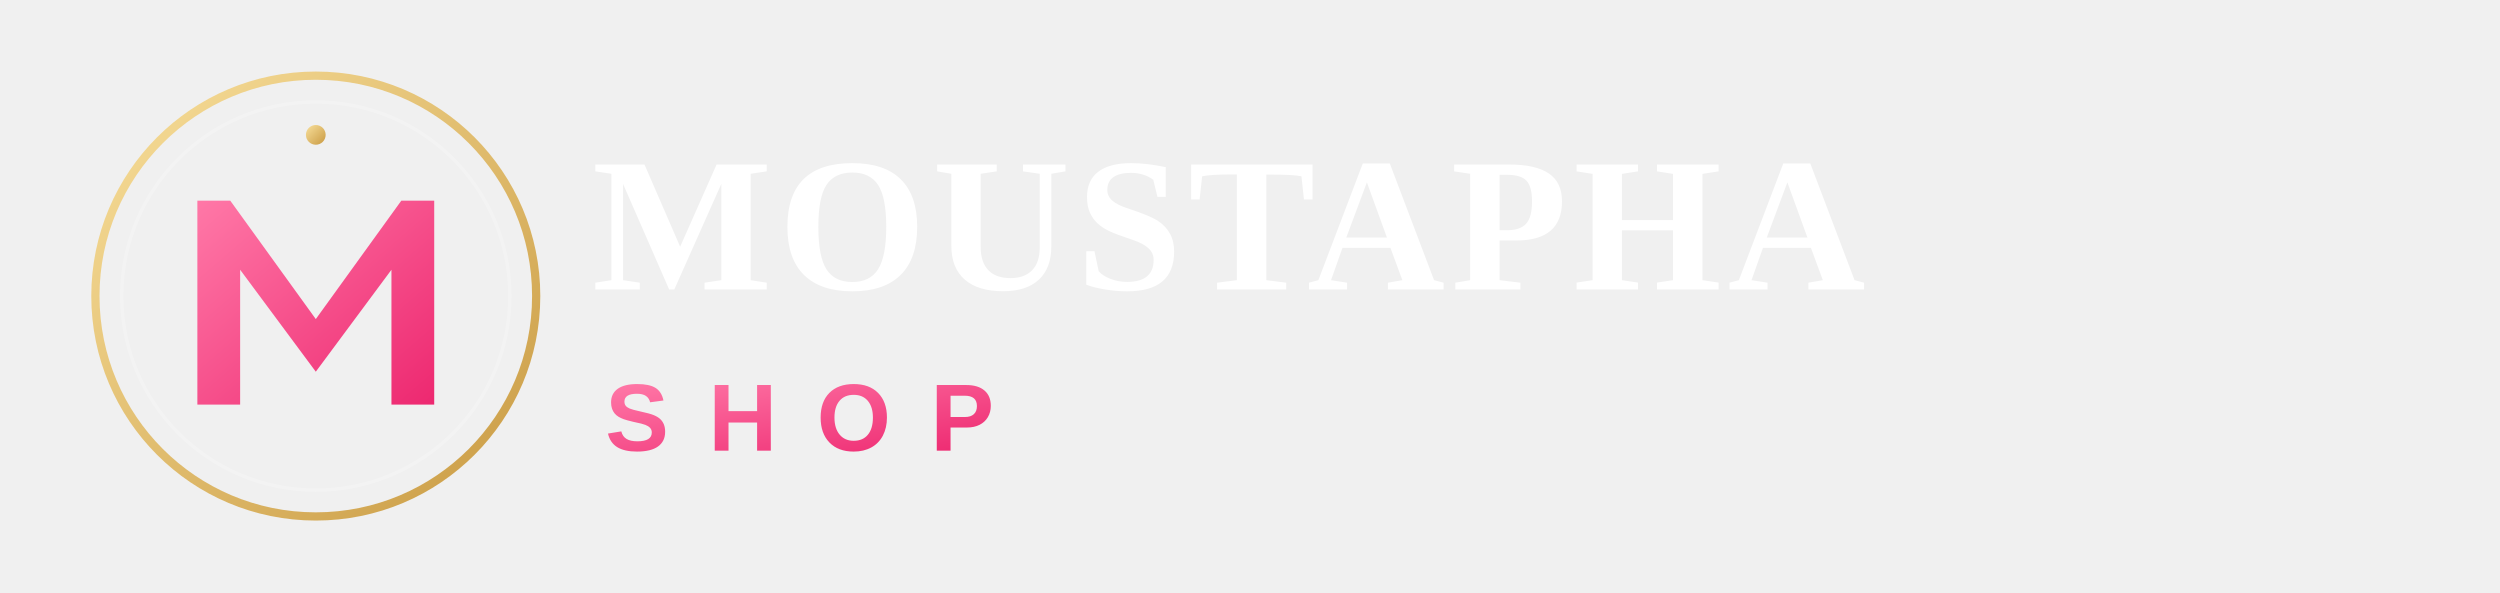
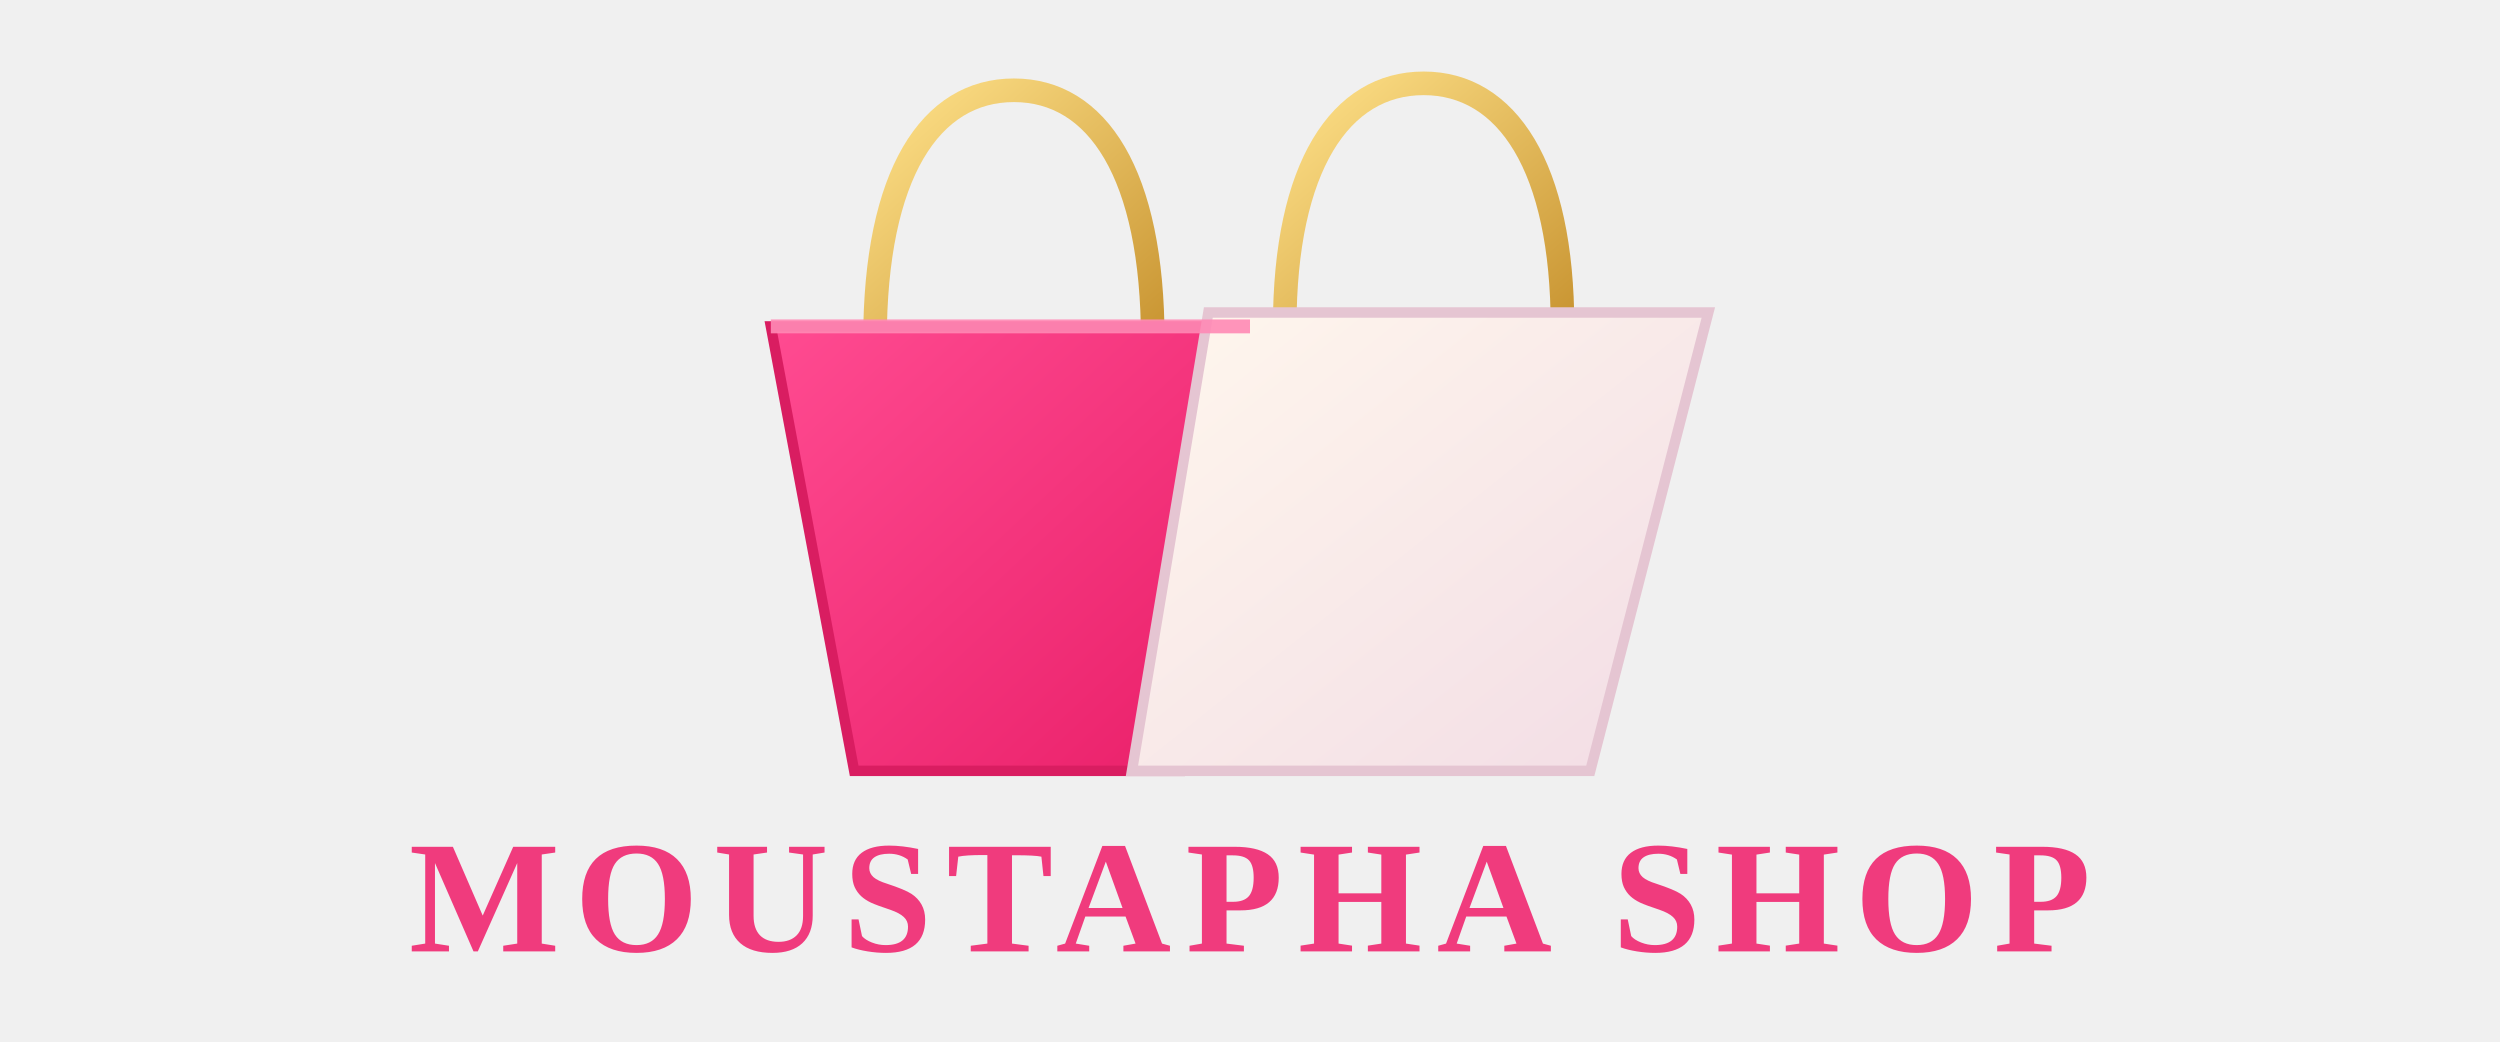
- <svg xmlns="http://www.w3.org/2000/svg" viewBox="0 0 760 180" role="img" aria-labelledby="title desc">
+ <svg xmlns="http://www.w3.org/2000/svg" viewBox="0 0 360 150" role="img" aria-labelledby="title desc">
  <defs>
-     <linearGradient id="pink" x1="0" y1="0" x2="1" y2="1">
-       <stop offset="0" stop-color="#ff78a7" />
-       <stop offset="1" stop-color="#ed2870" />
+     <linearGradient id="bagPink" x1="0" y1="0" x2="1" y2="1">
+       <stop offset="0" stop-color="#ff4b91" />
+       <stop offset="1" stop-color="#e91e68" />
    </linearGradient>
-     <linearGradient id="gold" x1="0" y1="0" x2="1" y2="1">
-       <stop offset="0" stop-color="#f8df9b" />
-       <stop offset="1" stop-color="#c99a42" />
+     <linearGradient id="bagCream" x1="0" y1="0" x2="1" y2="1">
+       <stop offset="0" stop-color="#fff7ed" />
+       <stop offset="1" stop-color="#f2dce5" />
+     </linearGradient>
+     <linearGradient id="handle" x1="0" y1="0" x2="1" y2="1">
+       <stop offset="0" stop-color="#ffe28a" />
+       <stop offset="1" stop-color="#c99532" />
    </linearGradient>
  </defs>
-   <g transform="translate(18 12)">
-     <circle cx="78" cy="78" r="67" fill="none" stroke="url(#gold)" stroke-width="2.5" />
-     <circle cx="78" cy="78" r="59" fill="none" stroke="#ffffff" stroke-opacity=".22" stroke-width="1" />
-     <path d="M42 111V49h10l26 36 26-36h10v62h-13V70L78 101 55 70v41z" fill="url(#pink)" />
-     <path d="M42 122h72" stroke="url(#gold)" stroke-width="2" stroke-linecap="round" />
-     <circle cx="78" cy="29" r="3" fill="url(#gold)" />
+   <g stroke="url(#handle)" stroke-width="3.4" fill="none" stroke-linecap="round">
+     <path d="M126 49c0-24 8-36 20-36s20 12 20 36" />
+     <path d="M185 47c0-23 8-35 20-35s20 12 20 35" />
  </g>
-   <g>
-     <text x="180" y="88" fill="#fff" font-family="Georgia,'Times New Roman',serif" font-size="58" font-weight="600" letter-spacing="1.8">MOUSTAPHA</text>
-     <text x="184" y="137" fill="url(#pink)" font-family="Arial,sans-serif" font-size="29" font-weight="700" letter-spacing="12">SHOP</text>
-     <path d="M184 151h390" stroke="url(#gold)" stroke-width="1.5" opacity=".8" />
-   </g>
+   <path d="M111 47h69l-10 64h-47z" fill="url(#bagPink)" stroke="#d91d61" stroke-width="1.5" />
+   <path d="M174 45h72l-17 66h-66z" fill="url(#bagCream)" stroke="#e5c5d2" stroke-width="1.5" />
+   <path d="M111 47h69" stroke="#ff8ab5" stroke-width="2" opacity=".9" />
+   <text x="180" y="137" text-anchor="middle" fill="#f03b7d" font-family="Georgia,'Times New Roman',serif" font-size="23" font-weight="700" letter-spacing="2.1">MOUSTAPHA SHOP</text>
</svg>
